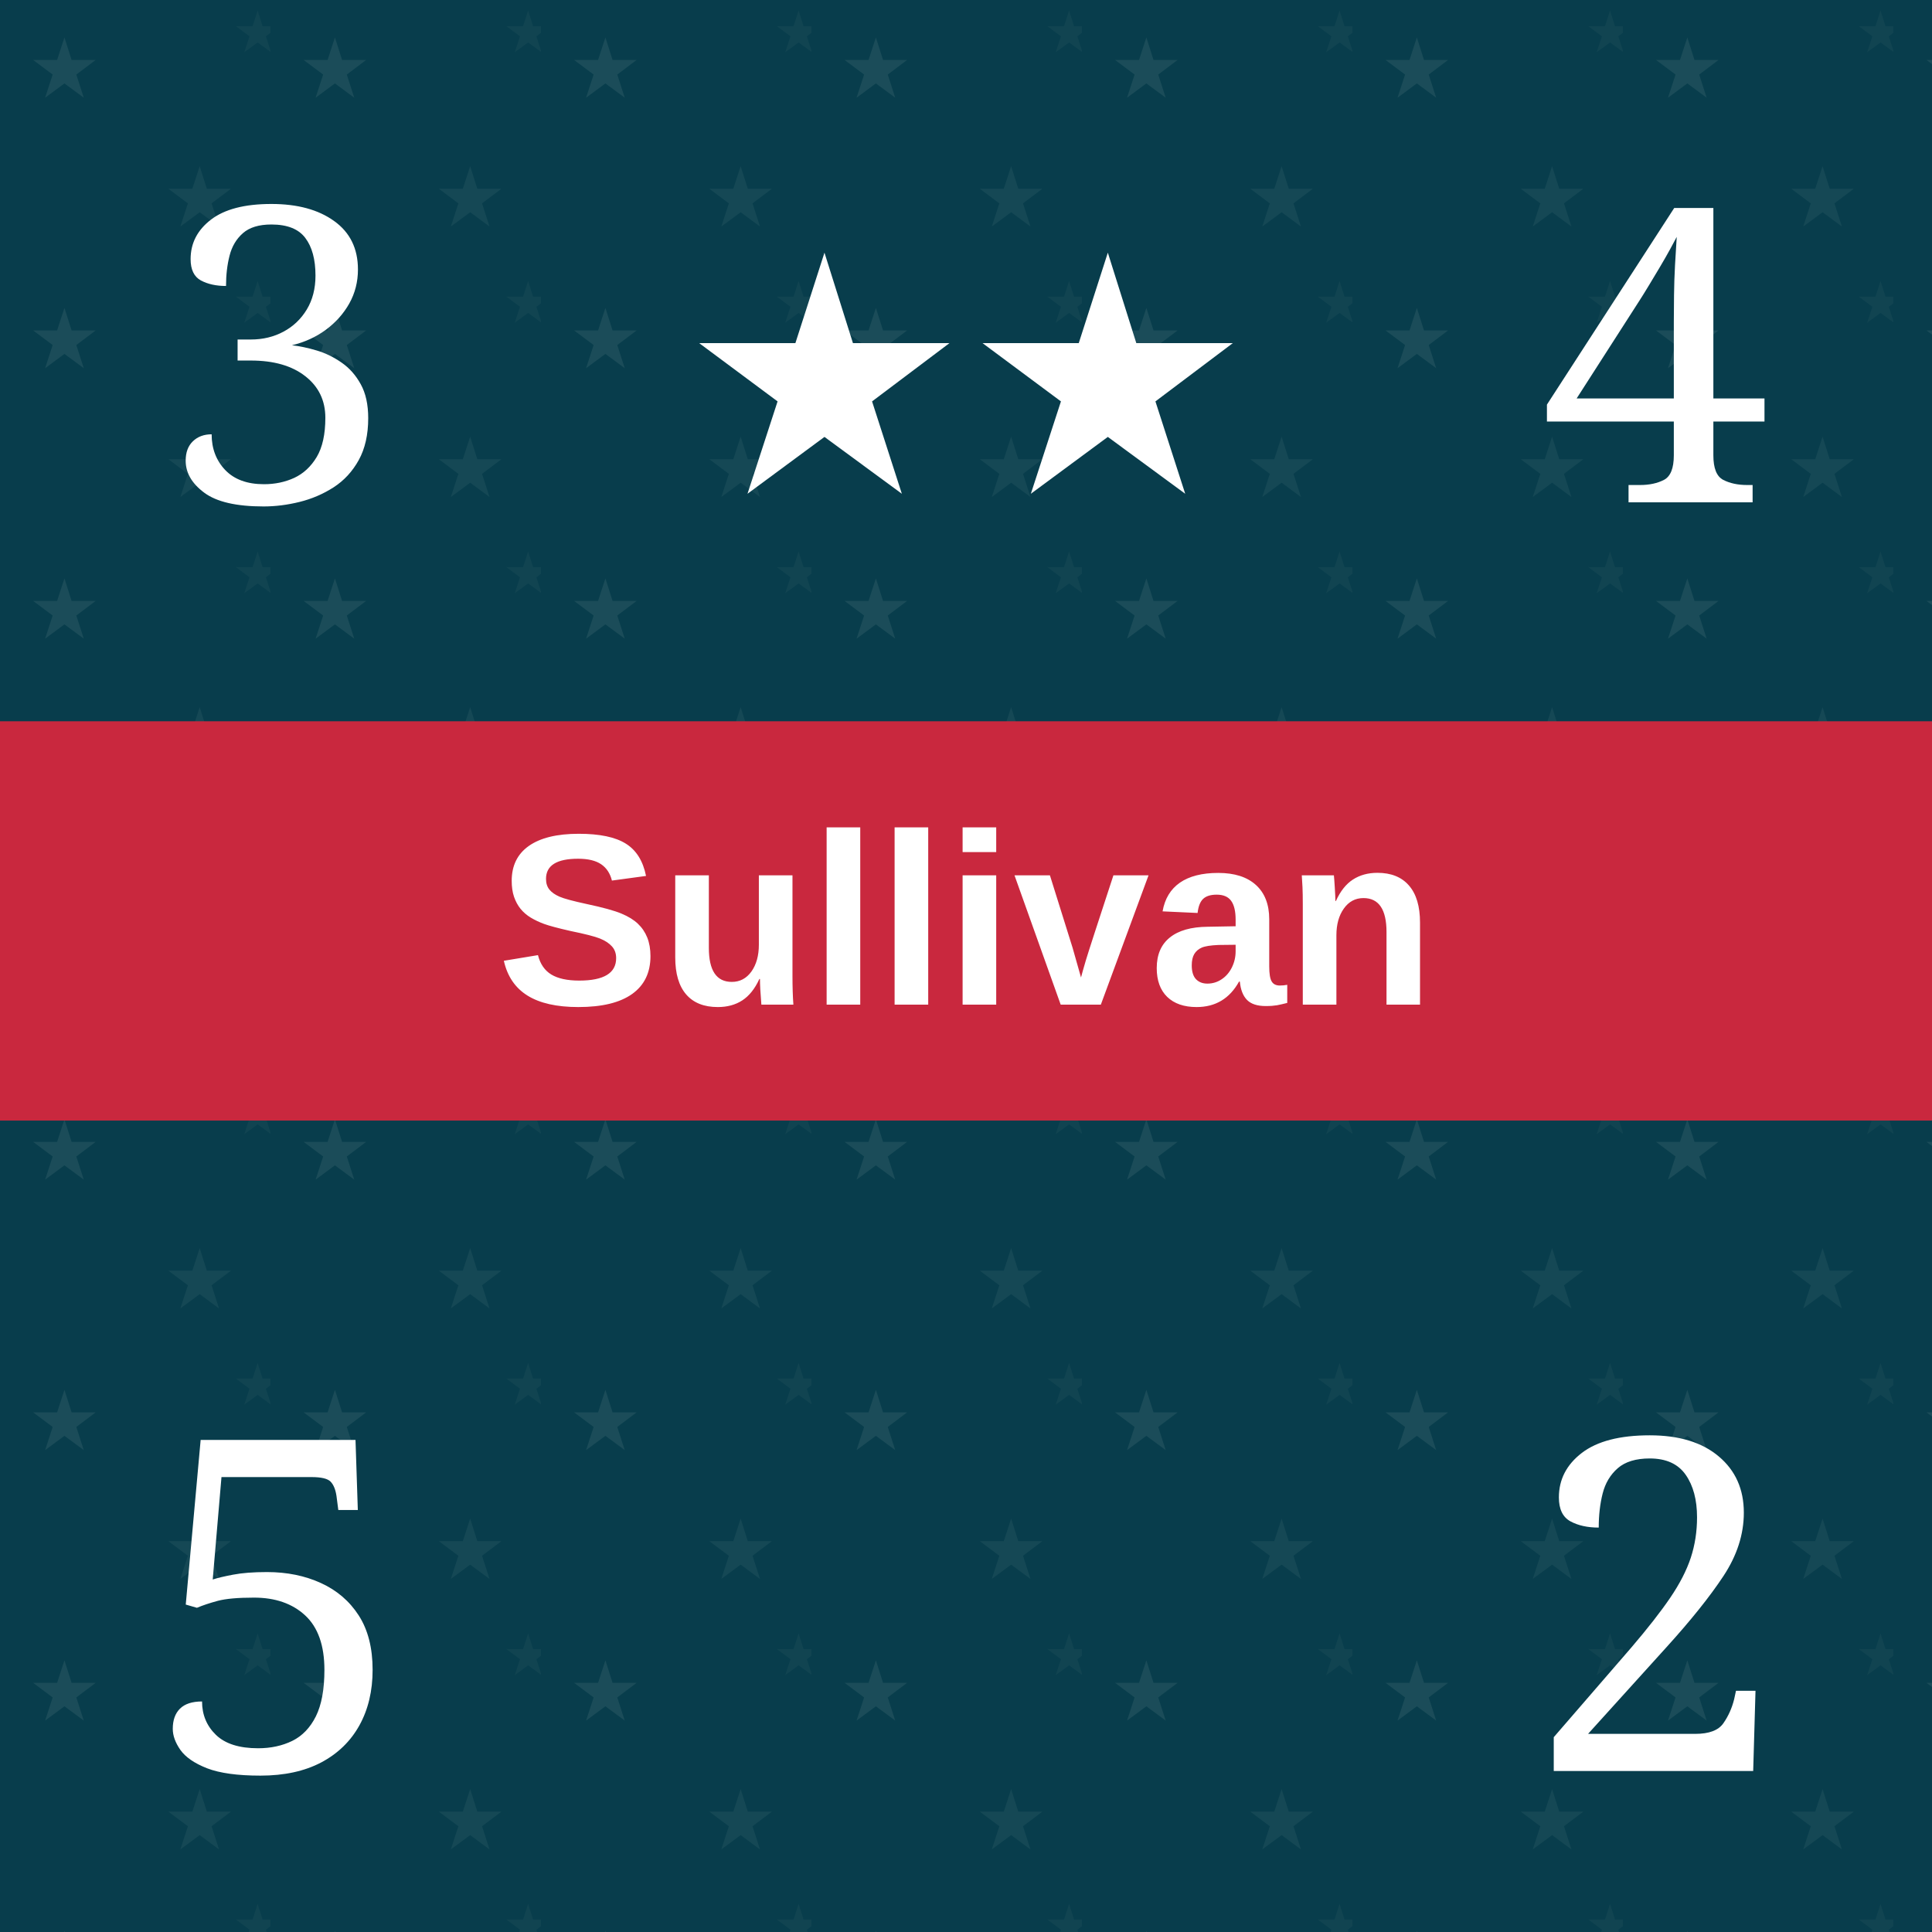
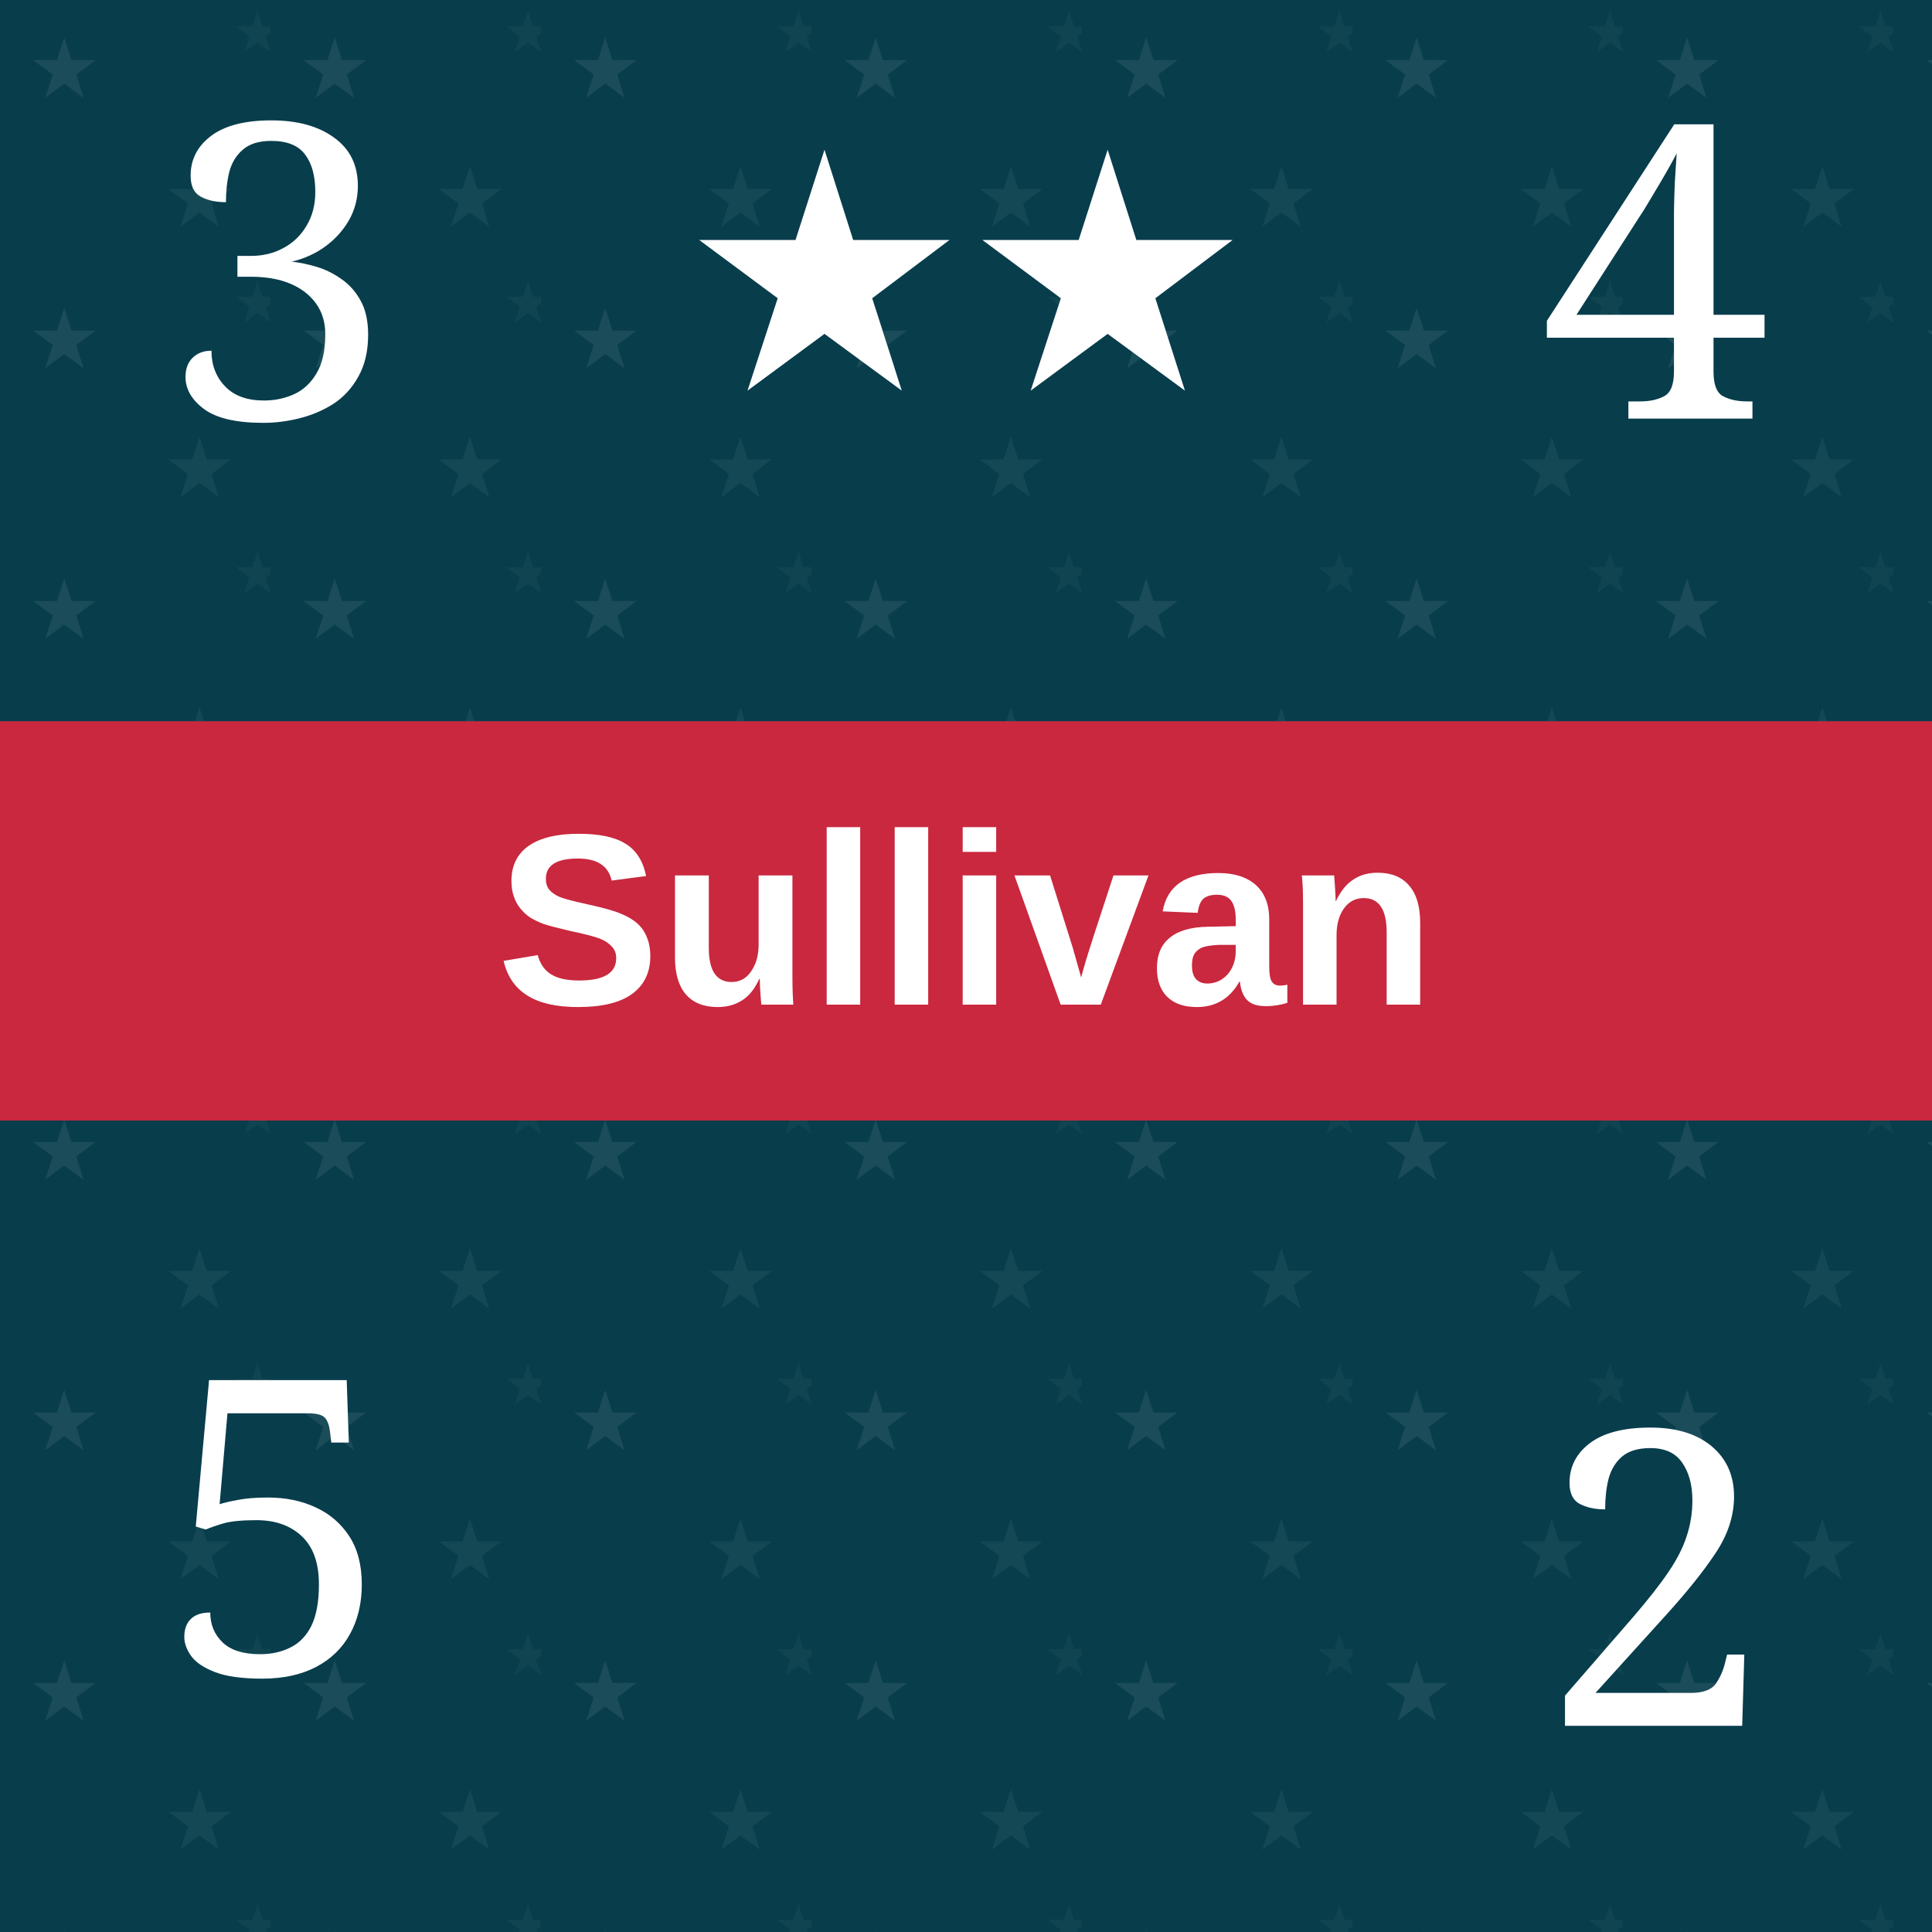
- <svg xmlns="http://www.w3.org/2000/svg" viewBox="0 0 300 300" role="img" aria-labelledby="title desc">
+ <svg xmlns="http://www.w3.org/2000/svg" viewBox="0 0 100 100" role="img" aria-labelledby="title desc">
  <defs>
-     <pattern id="blueTexture" width="18" height="18" patternUnits="userSpaceOnUse">
-       <rect width="18" height="18" fill="#083d4c" />
-       <path d="M0 3H18 M0 12H18" stroke="#b7d0c6" stroke-opacity=".11" stroke-width="1" />
-       <path d="M5 0V18 M14 0V18" stroke="#d3e0d2" stroke-opacity=".08" stroke-width="1" />
+     <pattern id="blueTexture" width="6" height="6" patternUnits="userSpaceOnUse">
+       <rect width="6" height="6" fill="#083d4c" />
+       <path d="M0 1H6 M0 4H6" stroke="#b7d0c6" stroke-opacity=".11" stroke-width=".33" />
+       <path d="M1.67 0V6 M4.67 0V6" stroke="#d3e0d2" stroke-opacity=".08" stroke-width=".33" />
    </pattern>
-     <pattern id="americanLeaderTexture" width="42" height="42" patternUnits="userSpaceOnUse">
-       <rect width="42" height="42" fill="#083d4c" />
-       <text x="10" y="15" fill="#b7d0c6" fill-opacity=".11" font-family="Georgia, serif" font-size="13" text-anchor="middle">★</text>
-       <text x="31" y="35" fill="#b7d0c6" fill-opacity=".08" font-family="Georgia, serif" font-size="13" text-anchor="middle">★</text>
-       <text x="40" y="8" fill="#b7d0c6" fill-opacity=".05" font-family="Georgia, serif" font-size="9" text-anchor="middle">★</text>
+     <pattern id="americanLeaderTexture" width="14" height="14" patternUnits="userSpaceOnUse">
+       <rect width="14" height="14" fill="#083d4c" />
+       <text x="3.33" y="5" fill="#b7d0c6" fill-opacity=".11" font-family="Georgia, serif" font-size="4.33" text-anchor="middle">★</text>
+       <text x="10.33" y="11.67" fill="#b7d0c6" fill-opacity=".08" font-family="Georgia, serif" font-size="4.33" text-anchor="middle">★</text>
+       <text x="13.33" y="2.67" fill="#b7d0c6" fill-opacity=".05" font-family="Georgia, serif" font-size="3" text-anchor="middle">★</text>
    </pattern>
-     <pattern id="redTexture" width="24" height="24" patternUnits="userSpaceOnUse">
-       <rect width="24" height="24" fill="#d94234" />
-       <path d="M0 0L24 24M24 0L0 24" stroke="#ffc0a4" stroke-opacity=".14" stroke-width="2" />
-       <path d="M6 0V24M18 0V24" stroke="#831e22" stroke-opacity=".14" stroke-width="2" />
+     <pattern id="redTexture" width="8" height="8" patternUnits="userSpaceOnUse">
+       <rect width="8" height="8" fill="#d94234" />
+       <path d="M0 0L8 8M8 0L0 8" stroke="#ffc0a4" stroke-opacity=".14" stroke-width=".67" />
+       <path d="M2 0V8M6 0V8" stroke="#831e22" stroke-opacity=".14" stroke-width=".67" />
    </pattern>
-     <pattern id="blackTexture" width="12" height="12" patternUnits="userSpaceOnUse" patternTransform="rotate(35)">
-       <rect width="12" height="12" fill="#101214" />
-       <path d="M0 2H12" stroke="#6a6a6a" stroke-opacity=".35" stroke-width="1" />
+     <pattern id="blackTexture" width="4" height="4" patternUnits="userSpaceOnUse" patternTransform="rotate(35)">
+       <rect width="4" height="4" fill="#101214" />
+       <path d="M0 .67H4" stroke="#6a6a6a" stroke-opacity=".35" stroke-width=".33" />
    </pattern>
    <filter id="shadow" x="-15%" y="-15%" width="130%" height="130%">
-       <feDropShadow dx="0" dy="2" stdDeviation="2" flood-opacity=".38" />
+       <feDropShadow dx="0" dy=".67" stdDeviation=".67" flood-opacity=".38" />
    </filter>
  </defs>
-   <rect width="300" height="300" fill="url(#americanLeaderTexture)" />
-   <text x="43" y="78" fill="#fff" font-family="Georgia, serif" font-size="64" text-anchor="middle">3</text>
-   <text x="128" y="76" fill="#fff" font-family="Georgia, serif" font-size="52" text-anchor="middle">★</text>
-   <text x="172" y="76" fill="#fff" font-family="Georgia, serif" font-size="52" text-anchor="middle">★</text>
-   <text x="257" y="78" fill="#fff" font-family="Georgia, serif" font-size="64" text-anchor="middle">4</text>
-   <rect y="112" width="300" height="62" fill="#c9283e" />
-   <text x="150" y="156" fill="#fff" font-family="Arial, sans-serif" font-size="38" font-weight="bold" text-anchor="middle">Sullivan</text>
-   <text x="43" y="275" fill="#fff" font-family="Georgia, serif" font-size="72" text-anchor="middle">5</text>
-   <text x="257" y="275" fill="#fff" font-family="Georgia, serif" font-size="72" text-anchor="middle">2</text>
+   <rect width="100" height="100" fill="url(#americanLeaderTexture)" />
+   <text x="14.33" y="21.67" fill="#fff" font-family="Georgia, serif" font-size="21.33" text-anchor="middle">3</text>
+   <text x="42.67" y="20" fill="#fff" font-family="Georgia, serif" font-size="17.33" text-anchor="middle">★</text>
+   <text x="57.33" y="20" fill="#fff" font-family="Georgia, serif" font-size="17.33" text-anchor="middle">★</text>
+   <text x="85.67" y="21.67" fill="#fff" font-family="Georgia, serif" font-size="21.33" text-anchor="middle">4</text>
+   <rect y="37.33" width="100" height="20.67" fill="#c9283e" />
+   <text x="50" y="52" fill="#fff" font-family="Arial, sans-serif" font-size="12.67" font-weight="bold" text-anchor="middle">Sullivan</text>
+   <text x="14.33" y="86.67" fill="#fff" font-family="Georgia, serif" font-size="21.33" text-anchor="middle">5</text>
+   <text x="85.67" y="89.33" fill="#fff" font-family="Georgia, serif" font-size="21.33" text-anchor="middle">2</text>
</svg>
